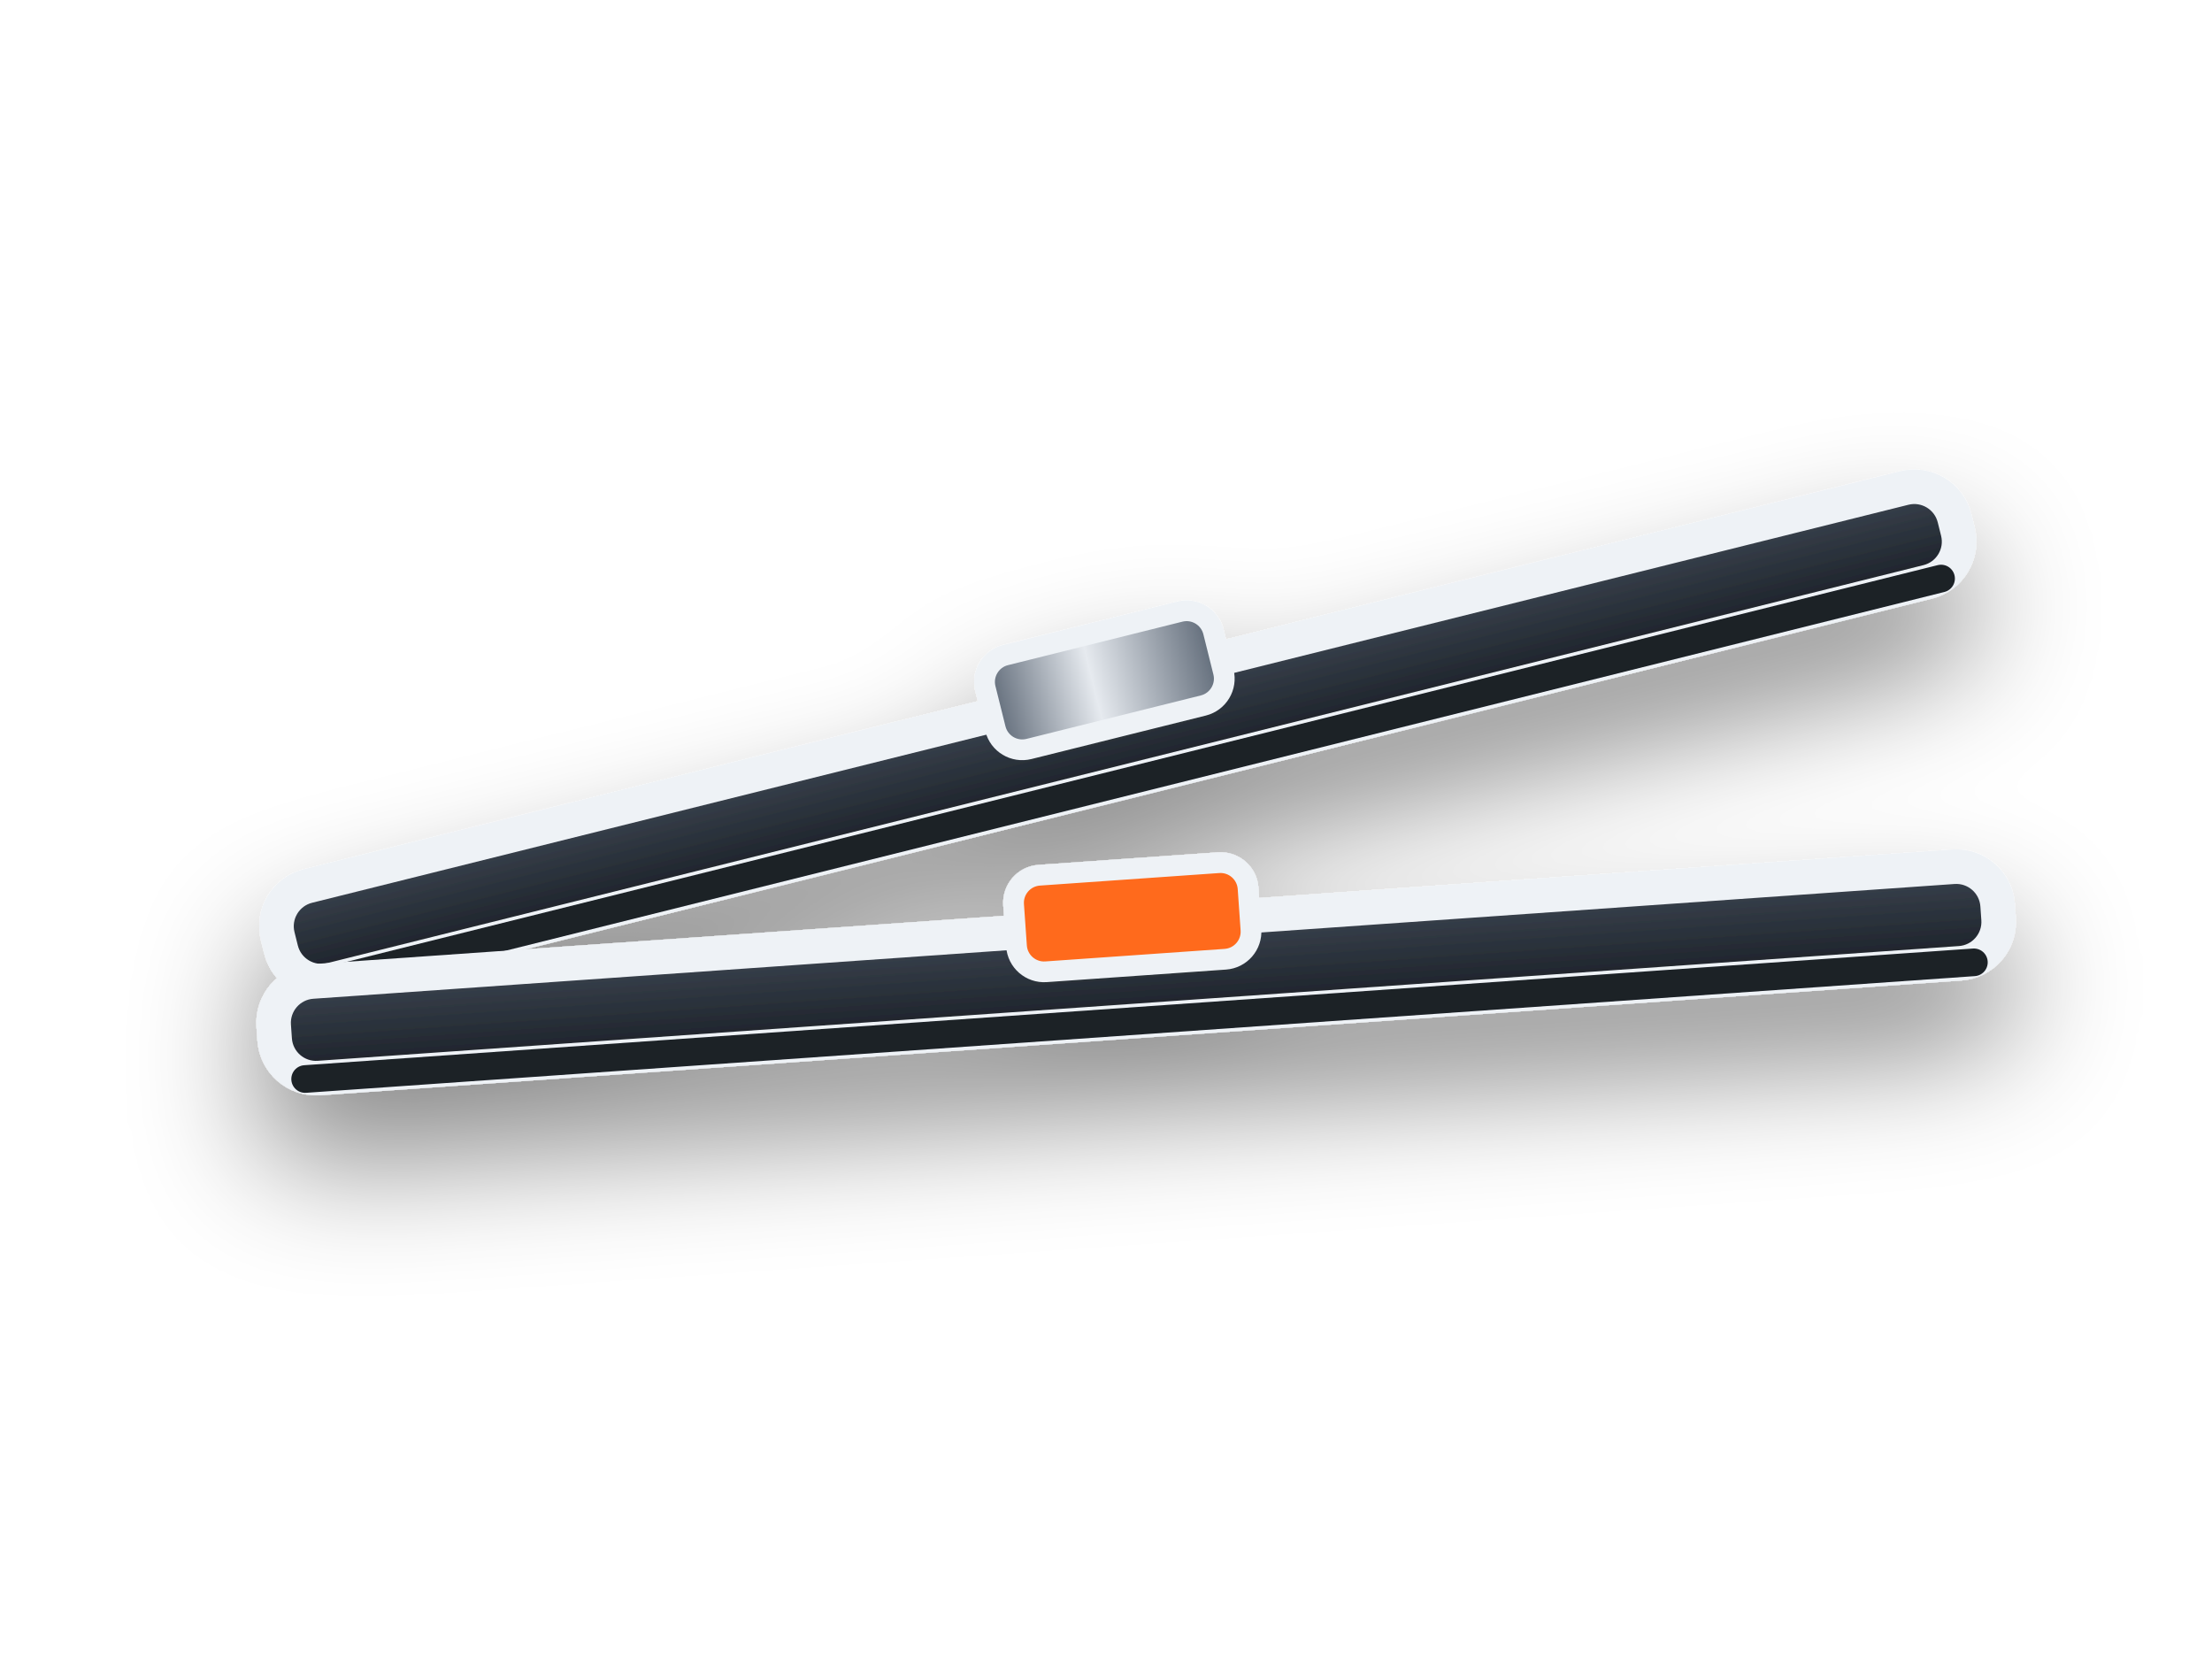
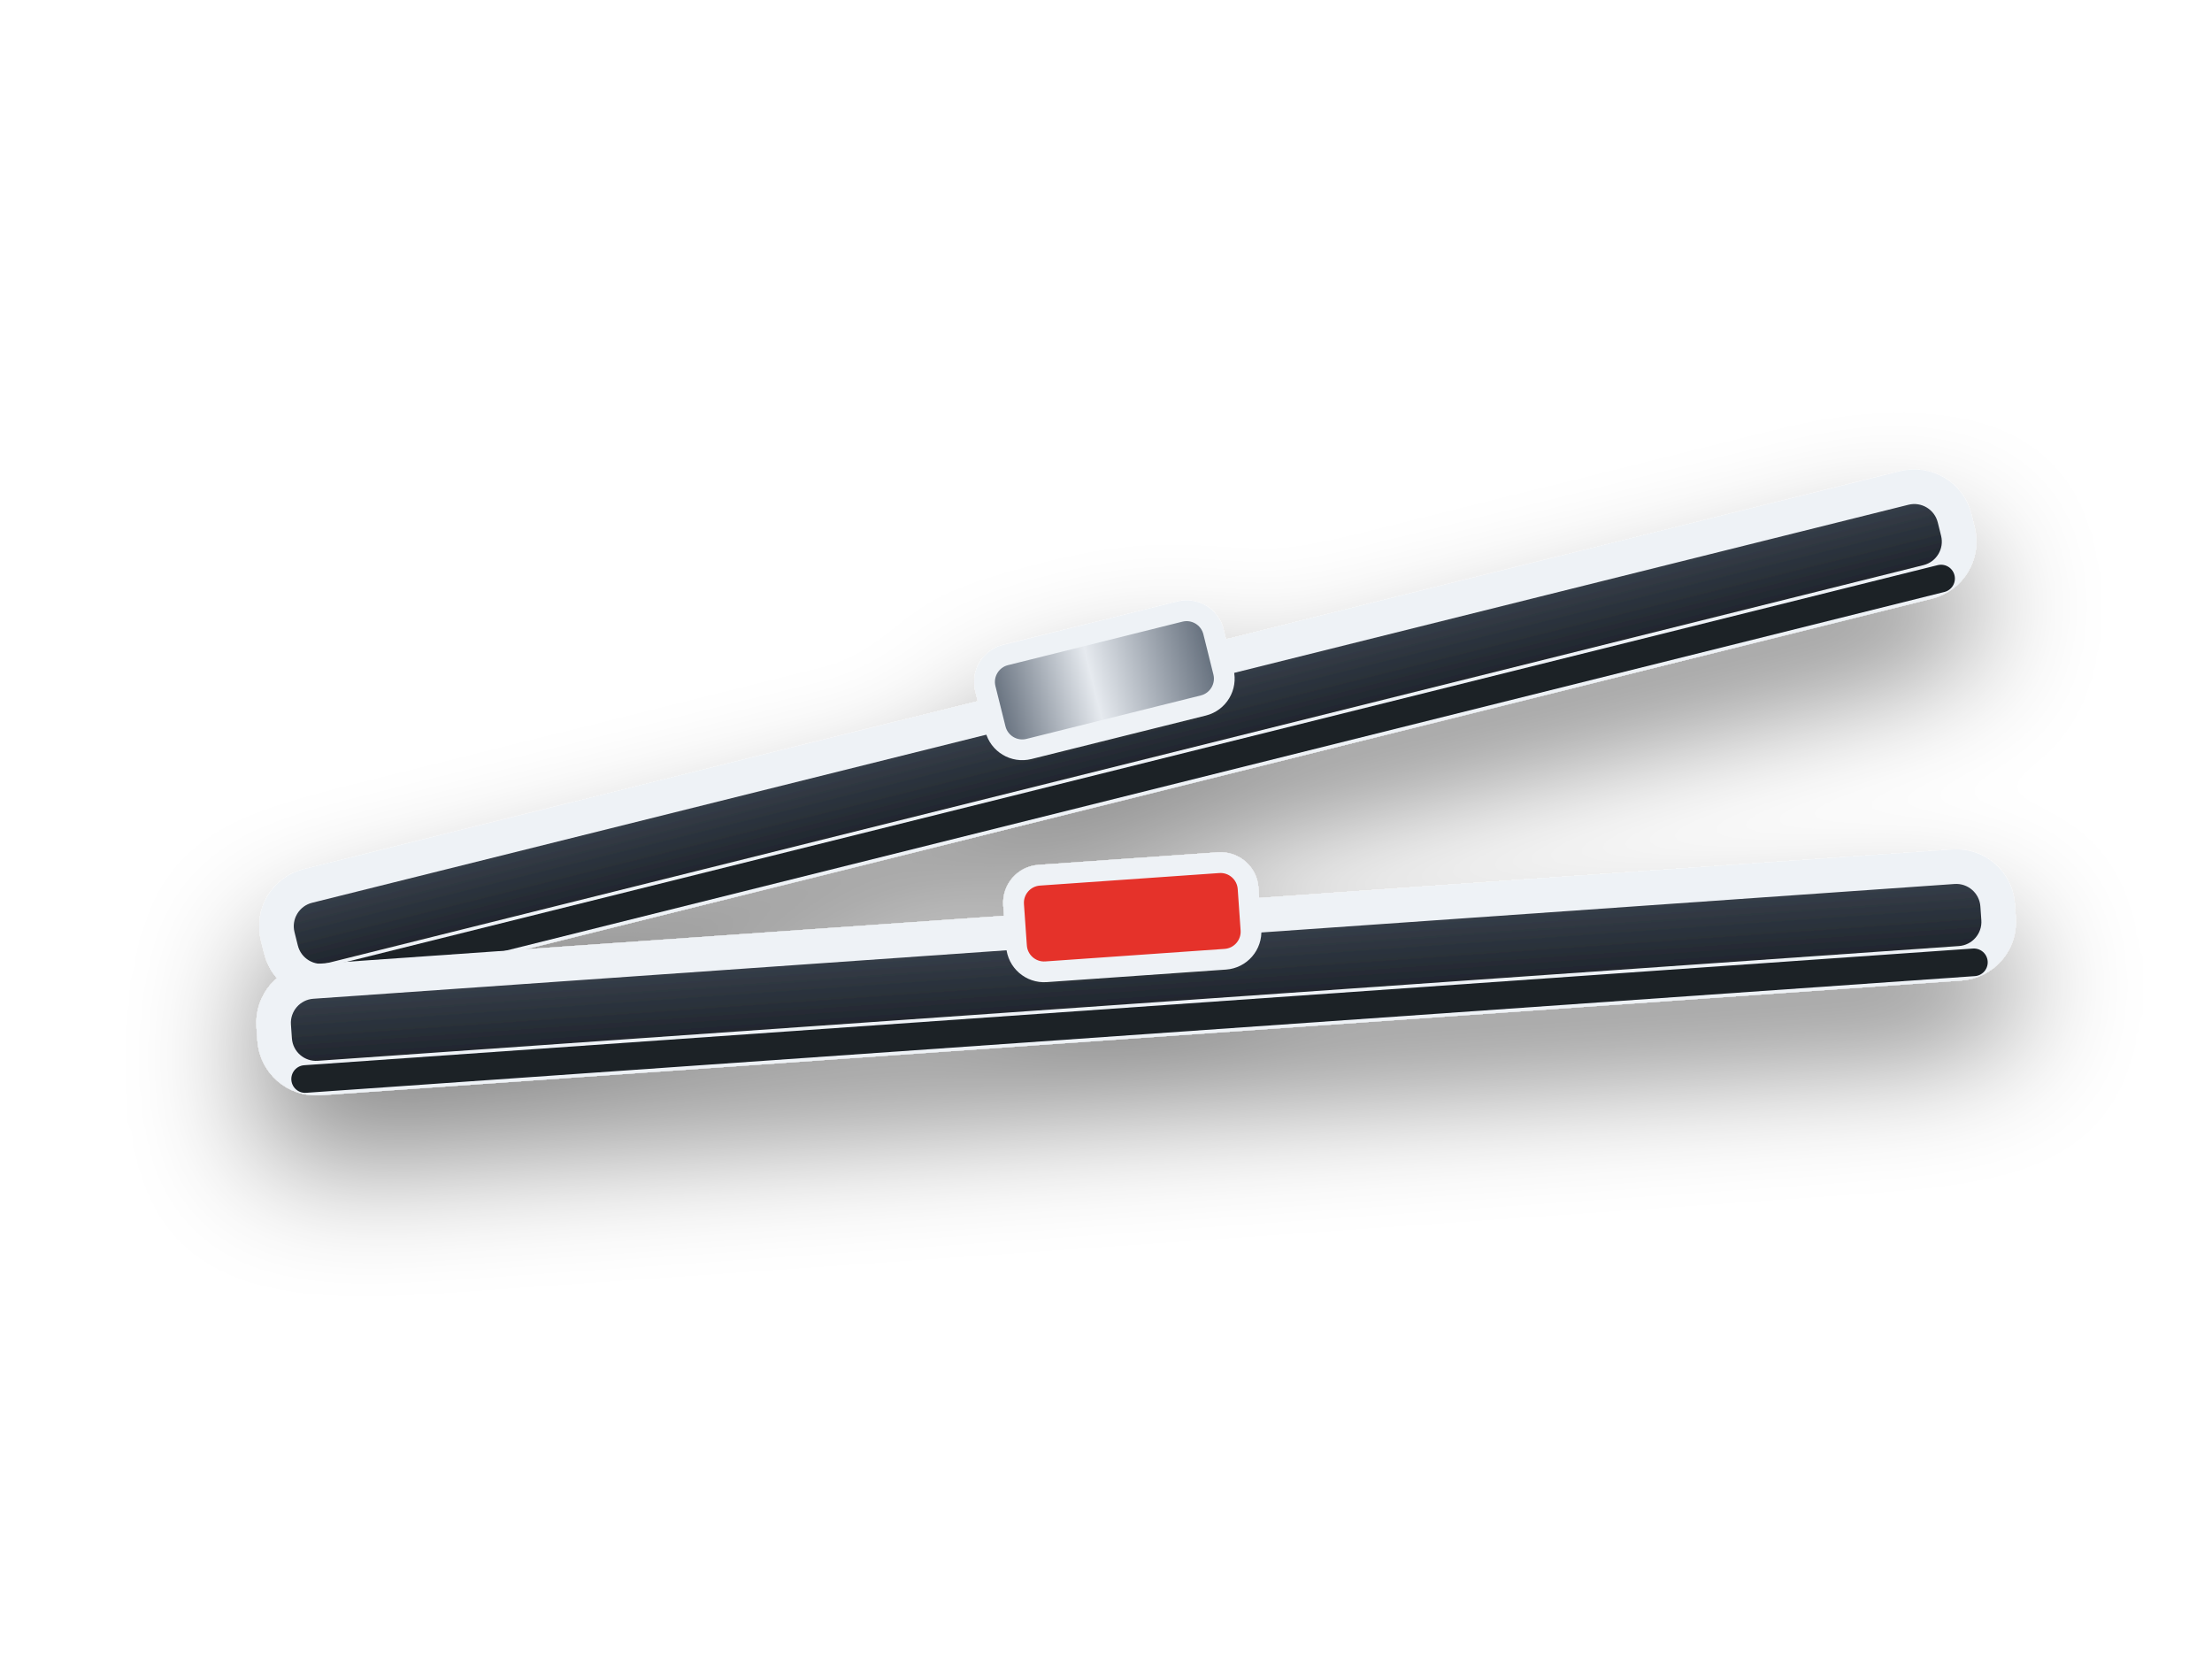
<svg xmlns="http://www.w3.org/2000/svg" viewBox="0 0 320 240" fill="none">
  <defs>
    <linearGradient id="met" x1="0" y1="0" x2="0" y2="1">
      <stop offset="0" stop-color="#dfe5ec" />
      <stop offset=".5" stop-color="#9aa6b4" />
      <stop offset="1" stop-color="#5d6876" />
    </linearGradient>
    <linearGradient id="metH" x1="0" y1="0" x2="1" y2="0">
      <stop offset="0" stop-color="#5d6876" />
      <stop offset=".45" stop-color="#e6eaef" />
      <stop offset="1" stop-color="#5d6876" />
    </linearGradient>
    <linearGradient id="acc" x1="0" y1="0" x2="0" y2="1">
-       <stop offset="0" stop-color="#ff9a5c" />
-       <stop offset="1" stop-color="#d9500a" />
+       <stop offset="0" stop-color="#ff6b5f" />
+       <stop offset="1" stop-color="#b8221c" />
    </linearGradient>
    <linearGradient id="dark" x1="0" y1="0" x2="0" y2="1">
      <stop offset="0" stop-color="#3a434f" />
      <stop offset="1" stop-color="#1b2027" />
    </linearGradient>
    <radialGradient id="glass" cx=".35" cy=".35" r=".8">
      <stop offset="0" stop-color="#ffffff" stop-opacity=".9" />
      <stop offset=".5" stop-color="#cfe6ff" stop-opacity=".35" />
      <stop offset="1" stop-color="#5cb8ff" stop-opacity=".15" />
    </radialGradient>
    <filter id="sh" x="-20%" y="-20%" width="140%" height="160%">
      <feDropShadow dx="0" dy="10" stdDeviation="9" flood-color="#000" flood-opacity=".45" />
    </filter>
  </defs>
  <g filter="url(#sh)">
    <g transform="rotate(-14 160 120)">
      <rect x="40" y="100" width="250" height="14" rx="6" fill="url(#dark)" stroke="#eef2f6" stroke-width="5" stroke-linejoin="round" stroke-linecap="round" />
      <path d="M44 114 h242" stroke="#1b2027" stroke-width="4" stroke-linejoin="round" stroke-linecap="round" />
      <rect x="148" y="92" width="34" height="14" rx="4" fill="url(#metH)" stroke="#eef2f6" stroke-width="3" stroke-linejoin="round" stroke-linecap="round" />
    </g>
    <g transform="rotate(-4 160 150)">
      <rect x="40" y="134" width="250" height="14" rx="6" fill="url(#dark)" stroke="#eef2f6" stroke-width="5" stroke-linejoin="round" stroke-linecap="round" />
      <path d="M44 148 h242" stroke="#1b2027" stroke-width="4" stroke-linejoin="round" stroke-linecap="round" />
-       <rect x="148" y="126" width="34" height="14" rx="4" fill="#ff6a1a" stroke="#eef2f6" stroke-width="3" stroke-linejoin="round" stroke-linecap="round" />
+       <rect x="148" y="126" width="34" height="14" rx="4" fill="#e5322b" stroke="#eef2f6" stroke-width="3" stroke-linejoin="round" stroke-linecap="round" />
    </g>
  </g>
</svg>
